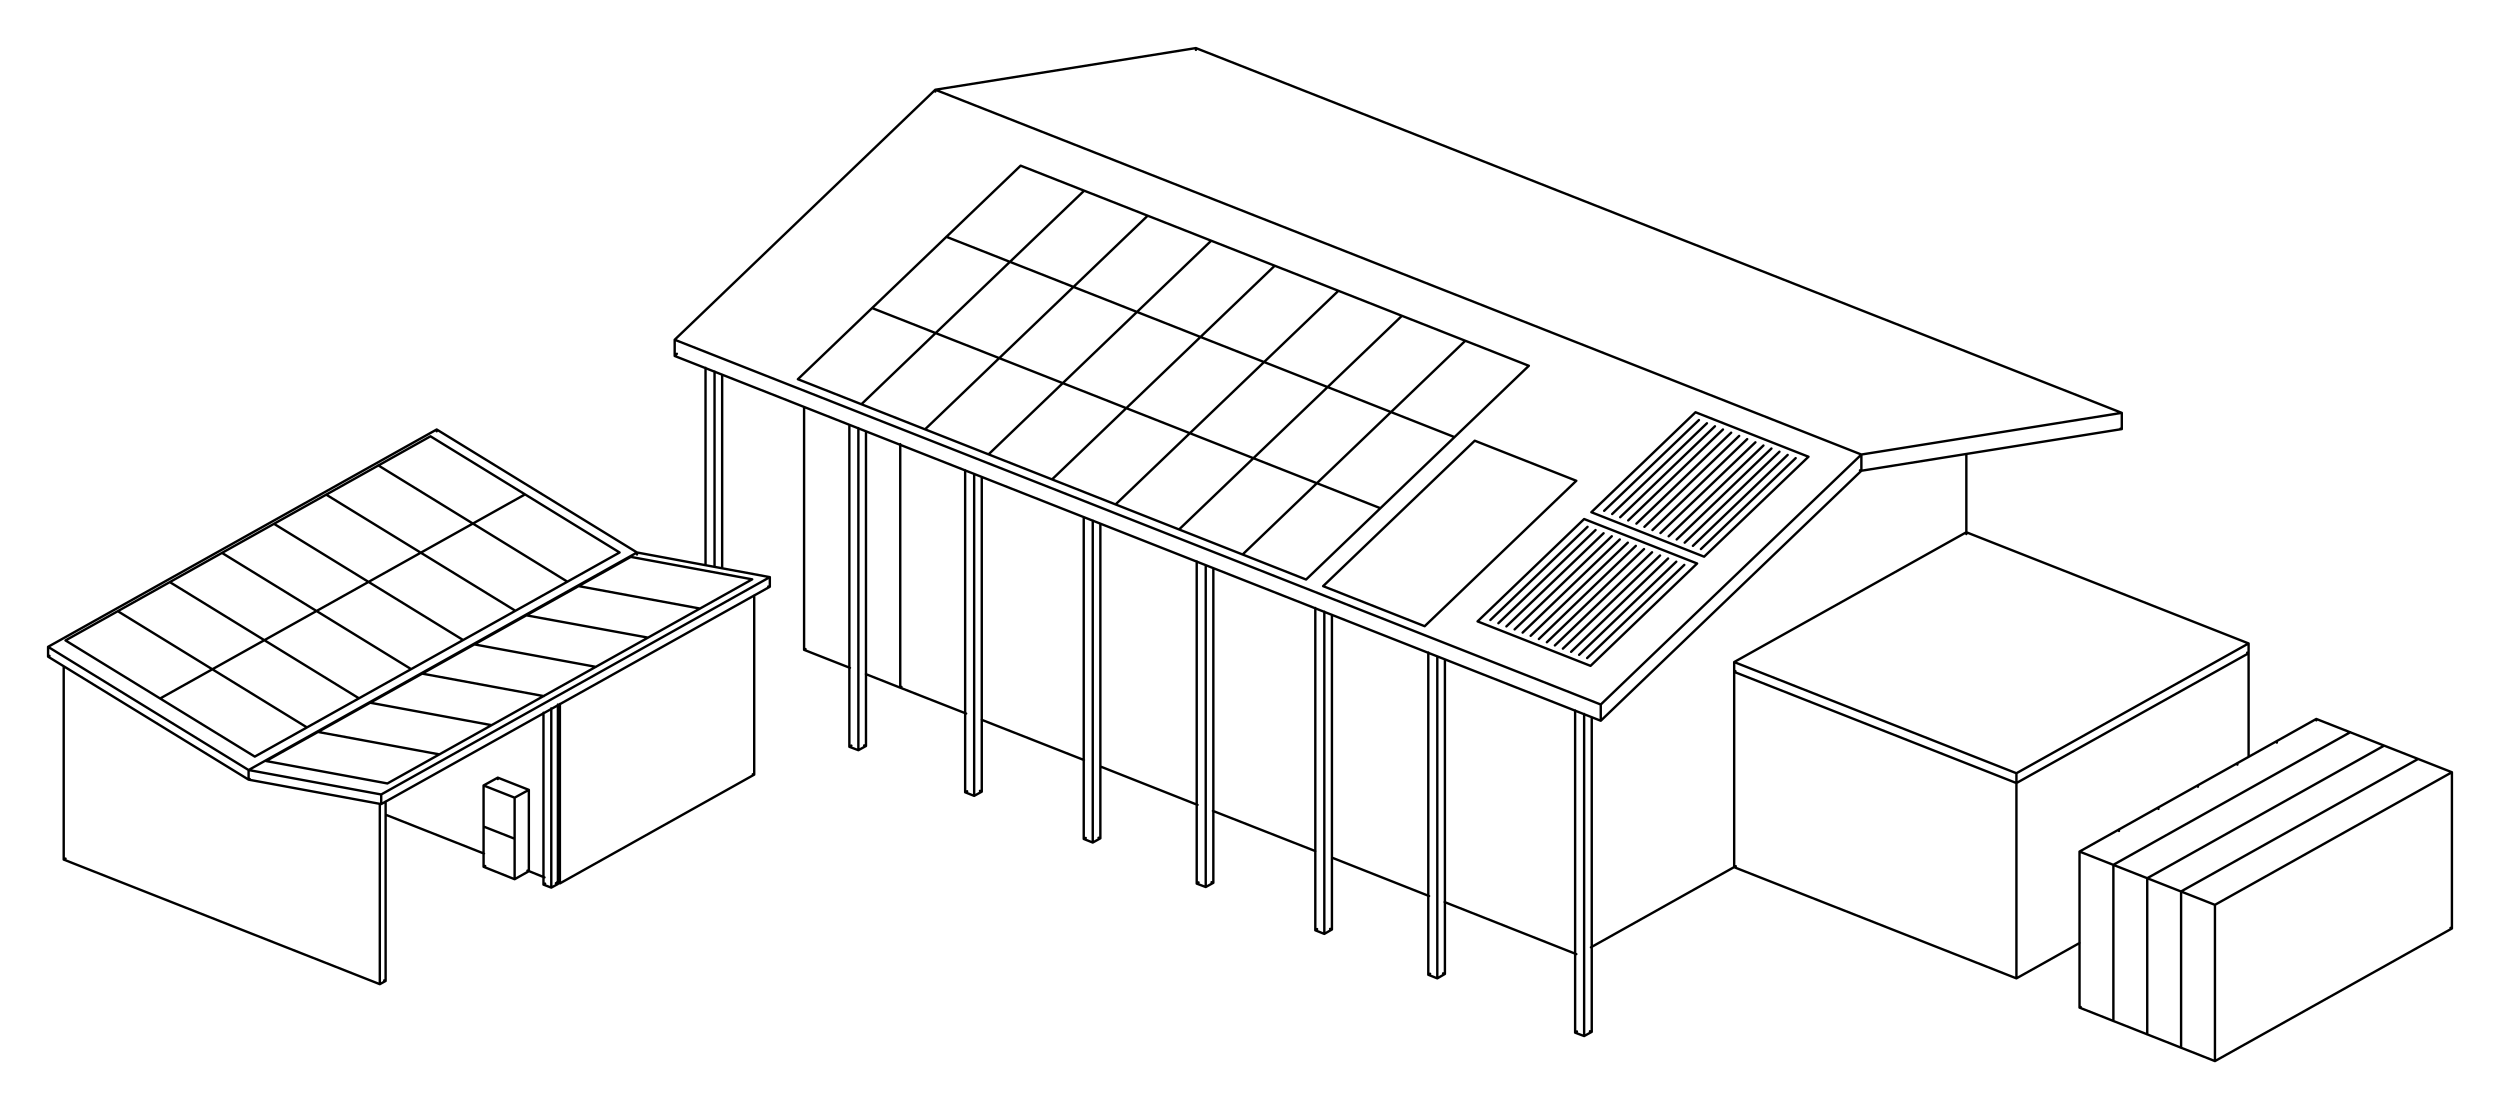
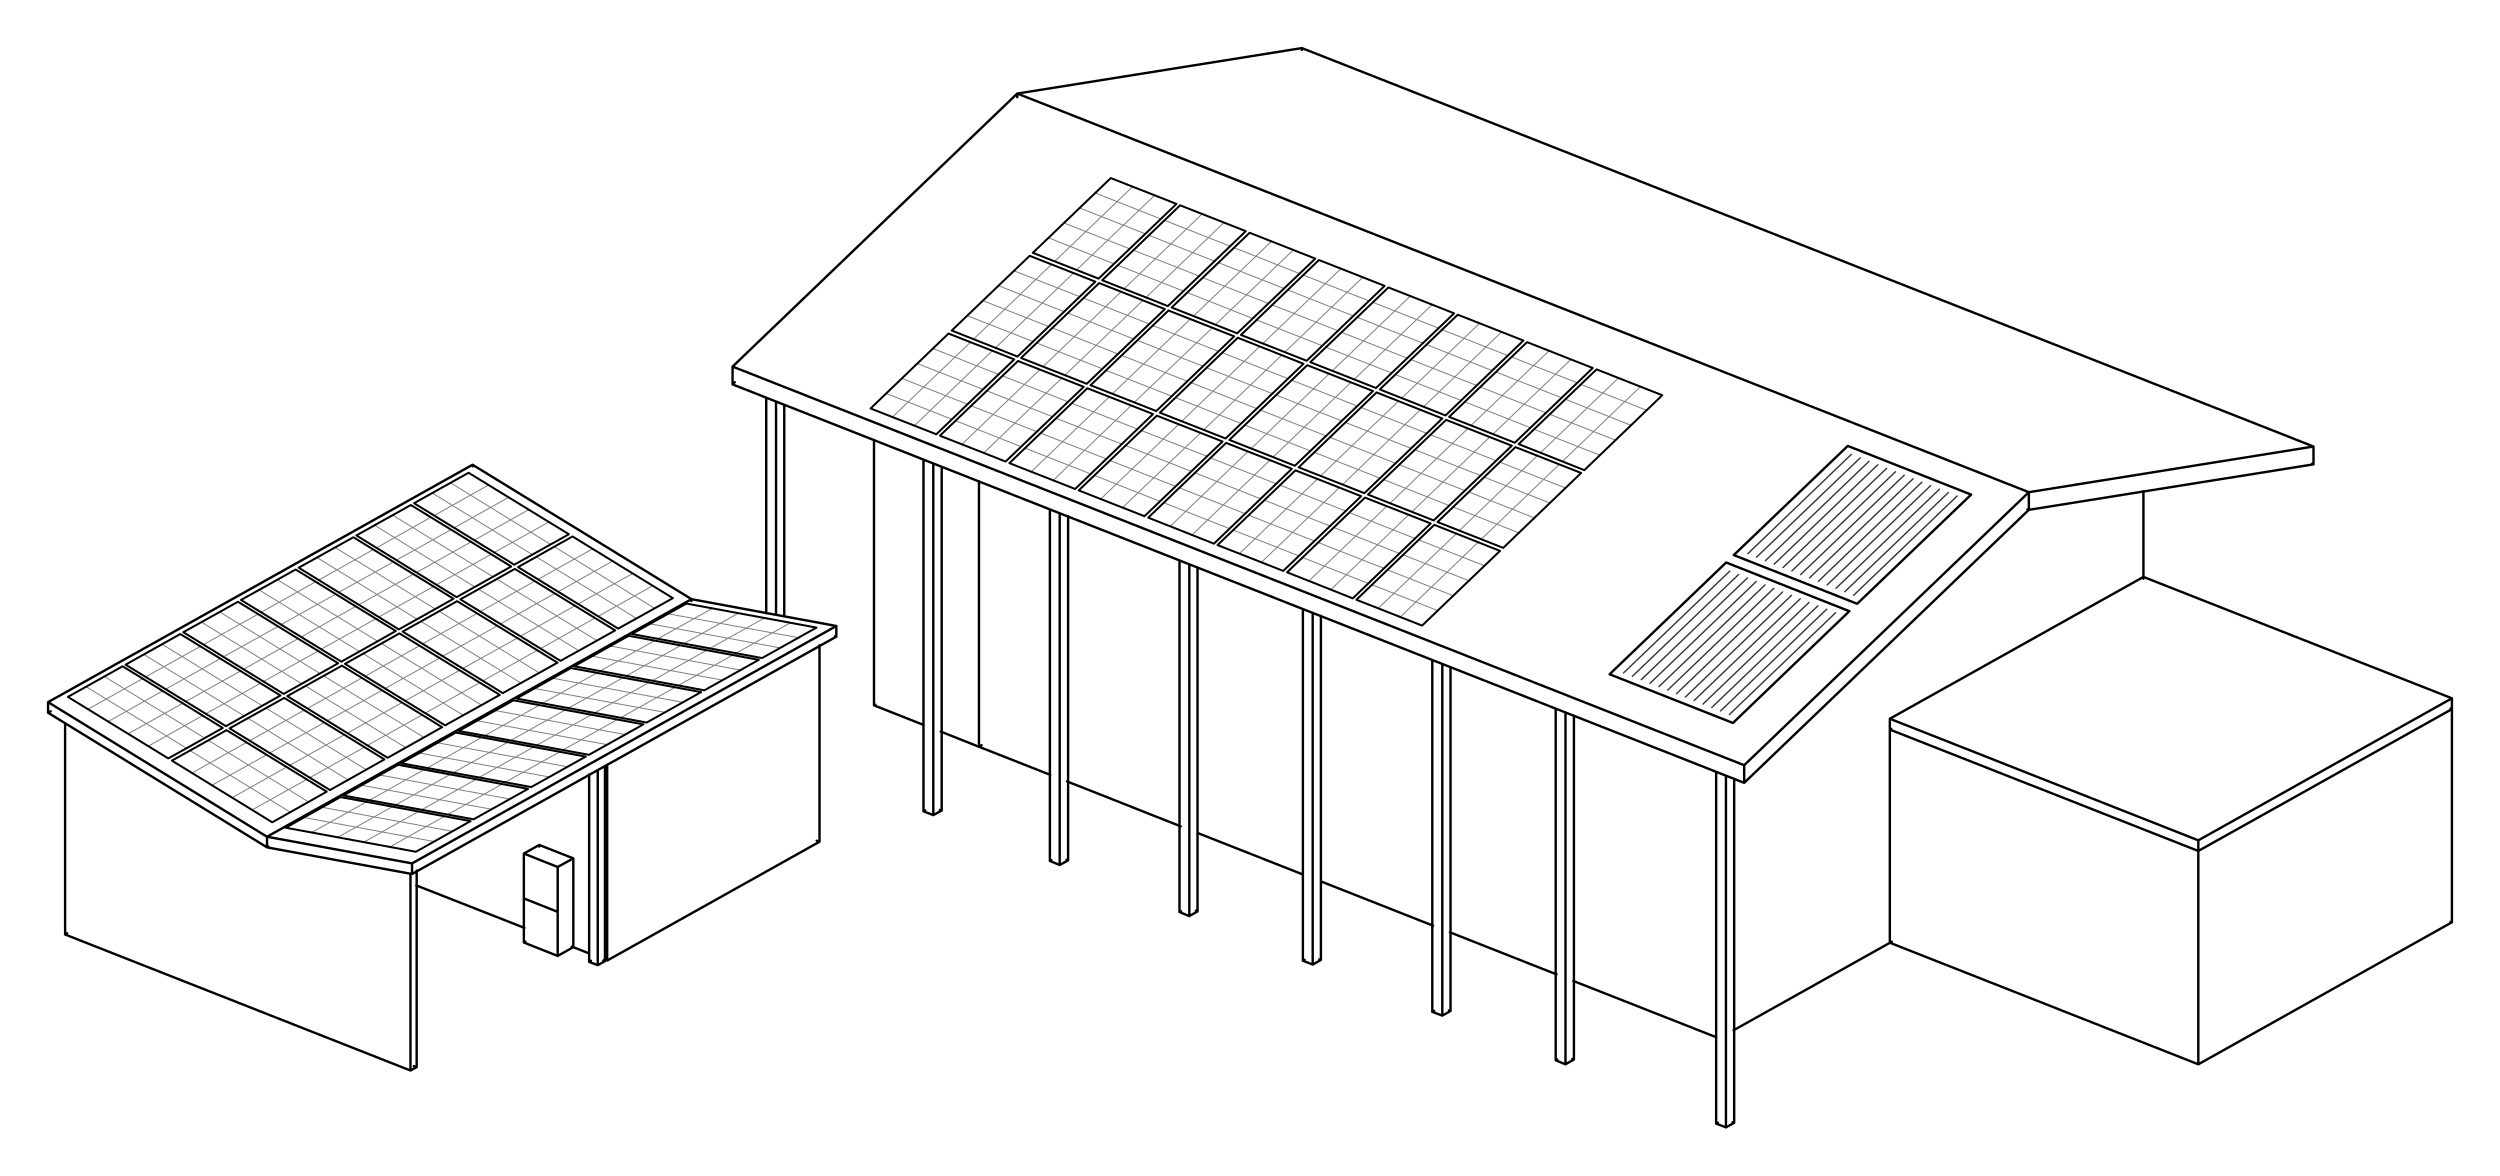
- <svg xmlns="http://www.w3.org/2000/svg" viewBox="0 0 1248 554" fill="none" stroke="currentColor" stroke-width="1.2" stroke-linecap="round" stroke-linejoin="round">
-   <path d="M449.4 343.3L482.3 356.2M490.0 359.3L541.1 379.4M549.5 382.7L597.8 401.8M605.5 404.8L656.7 424.9M665.1 428.2L713.4 447.3M721.1 450.3L786.9 476.3M449.4 343.3L450.0 342.9M794.2 472.9L866.5 432.4M981.6 266.3L981.6 227.1M449.4 221.7L449.4 343.3M401.4 324.4L424.3 333.4M432.2 336.5L449.4 343.3M401.4 324.4L402.1 324.0M449.4 343.3L450.0 342.9M401.4 203.5L401.4 324.4M449.4 221.7L449.4 343.3M336.8 177.7L799.1 359.8M336.8 177.7L337.9 176.6M799.1 359.8L929.2 235.0M928.5 234.8L929.2 235.0M466.9 45.7L466.9 44.8M929.2 235.0L929.2 226.9M466.9 44.8L929.2 226.9M466.9 44.8L336.8 169.6M929.2 226.9L799.1 351.7M336.8 169.6L799.1 351.7M336.8 169.6L336.8 177.7M799.1 351.7L799.1 359.8M928.5 234.8L929.2 235.0M929.2 235.0L1059.2 214.2M1058.5 214.0L1059.2 214.2M597.0 24.9L597.0 24.0M1059.2 214.2L1059.2 206.1M597.0 24.0L1059.2 206.1M597.0 24.0L466.9 44.8M1059.2 206.1L929.2 226.9M466.9 44.8L929.2 226.9M466.9 44.8L466.9 45.7M929.2 226.9L929.2 235.0M865.7 432.9L1006.6 488.4M865.7 335.4L1006.6 390.9M1121.8 325.8L1122.5 326.1M865.7 432.9L866.3 432.5M1006.6 488.4L1038.2 470.7M865.7 335.4L866.3 335.0M1006.6 390.9L1122.5 326.1M865.7 432.9L865.7 335.4M1006.6 488.4L1006.6 390.9M1122.5 377.8L1122.5 326.1M865.7 335.4L1006.6 390.9M1121.8 325.8L1122.5 326.1M865.7 330.5L1006.6 386.0M981.6 265.7L1122.5 321.2M865.7 335.4L866.3 335.0M1006.6 390.9L1122.5 326.1M865.7 330.5L981.6 265.7M1006.6 386.0L1122.5 321.2M865.7 335.4L865.7 330.5M1006.6 390.9L1006.6 386.0M981.6 266.6L981.6 265.7M1122.5 326.1L1122.5 321.2M1038.1 503.0L1105.7 529.7M1223.3 463.2L1224.0 463.5M1038.1 425.1L1105.7 451.7M1156.3 358.9L1224.0 385.5M1038.1 503.0L1038.7 502.7M1105.7 529.7L1224.0 463.5M1038.1 425.1L1156.3 358.9M1105.7 451.7L1224.0 385.5M1038.1 503.0L1038.1 425.1M1105.7 529.7L1105.7 451.7M1156.3 359.6L1156.3 358.9M1224.0 463.5L1224.0 385.5M1055.0 509.7L1055.0 431.7M1055.0 431.7L1173.3 365.5M1071.9 516.4L1071.9 438.4M1071.9 438.4L1190.2 372.2M1088.8 523.0L1088.8 445.0M1088.8 445.0L1207.1 378.9M1057.8 414.8L1057.8 414.0M1077.5 403.8L1077.5 403.0M1097.2 392.7L1097.2 392.0M1116.9 381.7L1116.9 380.9M1136.6 370.7L1136.6 369.9M352.2 281.8L352.2 183.6M356.7 282.8L356.7 185.4M360.5 283.7L360.5 187.0M424.0 372.8L428.5 374.5M431.4 372.1L432.3 372.4M424.0 372.8L425.0 372.2M428.5 374.5L432.3 372.4M424.0 372.8L424.0 212.7M428.5 374.5L428.5 213.7M432.3 372.4L432.3 215.3M481.8 395.5L486.3 397.3M489.2 394.8L490.1 395.2M481.8 395.5L482.8 395.0M486.3 397.3L490.1 395.2M481.8 395.5L481.8 234.7M486.3 397.3L486.3 237.2M490.1 395.2L490.1 238.1M541.0 418.8L545.5 420.6M548.4 418.2L549.3 418.5M541.0 418.8L542.0 418.3M545.5 420.6L549.3 418.5M541.0 418.8L541.0 258.7M545.5 420.6L545.5 259.8M549.3 418.5L549.3 261.4M597.4 441.1L601.9 442.8M604.8 440.4L605.7 440.7M597.4 441.1L598.3 440.5M601.9 442.8L605.7 440.7M597.4 441.1L597.4 280.2M601.9 442.8L601.9 282.7M605.7 440.7L605.7 283.6M656.6 464.4L661.1 466.2M664.0 463.7L664.9 464.0M656.6 464.4L657.5 463.8M661.1 466.2L664.9 464.0M656.6 464.4L656.6 303.5M661.1 466.2L661.1 305.3M664.9 464.0L664.9 306.9M713.0 486.6L717.5 488.4M720.4 485.9L721.3 486.2M713.0 486.6L713.9 486.1M717.5 488.4L721.3 486.2M713.0 486.6L713.0 325.7M717.5 488.4L717.5 328.2M721.3 486.2L721.3 329.2M786.3 515.5L790.8 517.2M793.7 514.8L794.6 515.1M786.3 515.5L787.2 514.9M790.8 517.2L794.6 515.1M786.3 515.5L786.3 354.6M790.8 517.2L790.8 356.4M794.6 515.1L794.6 358.0M398.3 189.3L652.0 289.3M652.0 289.3L763.2 182.6M763.2 182.6L509.5 82.7M509.5 82.7L398.3 189.3M430.0 201.8L541.2 95.2M461.8 214.3L572.9 107.7M493.5 226.8L604.6 120.2M525.2 239.3L636.3 132.7M556.9 251.8L668.1 145.2M588.6 264.3L699.8 157.7M620.3 276.8L731.5 170.1M435.4 153.8L689.1 253.7M472.4 118.2L726.1 218.2M660.5 292.6L711.2 312.6M711.2 312.6L786.9 240.0M786.9 240.0L736.2 220.0M736.2 220.0L660.5 292.6M794.4 255.7L850.7 277.9M850.7 277.9L902.8 228.0M902.8 228.0L846.4 205.8M846.4 205.8L794.4 255.7M800.8 255.0L848.1 209.7M804.8 256.6L852.1 211.3M808.8 258.2L856.1 212.8M812.8 259.8L860.1 214.4M816.9 261.4L864.2 216.0M820.9 263.0L868.2 217.6M824.9 264.6L872.2 219.2M828.9 266.1L876.3 220.8M833.0 267.7L880.3 222.4M837.0 269.3L884.3 223.9M841.0 270.9L888.3 225.5M845.1 272.5L892.4 227.1M849.1 274.1L896.4 228.7M737.6 310.2L794.0 332.4M794.0 332.4L847.2 281.3M847.2 281.3L790.8 259.1M790.8 259.1L737.6 310.2M744.0 309.5L792.5 263.0M748.0 311.1L796.5 264.6M752.0 312.7L800.5 266.2M756.1 314.2L804.6 267.7M760.1 315.8L808.6 269.3M764.1 317.4L812.6 270.9M768.2 319.0L816.6 272.5M772.2 320.6L820.7 274.1M776.2 322.2L824.7 275.7M780.2 323.8L828.7 277.3M784.3 325.4L832.7 278.8M788.3 326.9L836.8 280.4M792.3 328.5L840.8 282.0M192.5 406.7L241.6 426.1M263.4 434.6L271.8 438.0M278.1 440.4L279.5 441.0M279.5 441.0L279.5 351.4M375.8 386.5L376.5 386.7M376.5 386.7L376.5 297.2M279.5 441.0L376.5 386.7M31.8 429.1L189.6 491.3M189.6 491.3L189.6 401.7M31.8 332.9L31.8 429.1M191.8 489.4L192.5 489.7M192.5 489.7L192.5 400.1M31.8 429.1L32.7 428.6M189.6 491.3L192.5 489.7M278.5 441.3L278.5 351.7M278.5 441.3L277.5 440.9M272.1 441.1L271.3 441.6M271.3 441.6L271.3 355.8M271.3 441.6L275.2 443.1M275.2 443.1L275.2 353.6M275.2 443.1L278.5 441.3M24.0 327.8L24.7 327.4M24.0 327.8L124.1 389.2M124.1 389.2L124.7 388.9M124.1 389.2L124.1 384.4M318.0 276.8L318.0 275.8M124.1 384.4L318.0 275.8M124.1 384.4L24.0 322.9M318.0 275.8L218.0 214.4M24.0 322.9L218.0 214.4M24.0 322.9L24.0 327.8M218.0 214.4L218.0 215.3M124.1 389.2L124.7 388.9M124.1 389.2L190.3 401.4M383.5 292.8L384.3 292.9M190.3 401.4L384.3 292.9M190.3 401.4L190.3 396.6M384.3 292.9L384.3 288.1M190.3 396.6L384.3 288.1M190.3 396.6L124.1 384.4M384.3 288.1L318.0 275.8M124.1 384.4L318.0 275.8M124.1 384.4L124.1 389.2M318.0 275.8L318.0 276.8M32.7 319.7L214.9 217.8M79.9 348.7L262.1 246.8M127.2 377.7L309.3 275.8M32.7 319.7L127.2 377.7M58.8 305.1L153.2 363.1M84.8 290.6L179.2 348.6M110.8 276.0L205.2 334.0M136.8 261.5L231.2 319.5M162.8 246.9L257.3 304.9M188.8 232.3L283.3 290.4M214.9 217.8L309.3 275.8M132.8 379.9L314.9 278.0M193.4 391.1L375.5 289.2M132.8 379.9L193.4 391.1M158.8 365.4L219.4 376.6M184.8 350.8L245.4 362.0M210.9 336.3L271.5 347.5M236.9 321.7L297.5 332.9M262.9 307.2L323.5 318.3M288.9 292.6L349.5 303.8M314.9 278.0L375.5 289.2M241.4 432.7L256.9 438.9M263.3 434.6L264.0 434.9M241.4 392.1L256.9 398.2M248.5 388.2L264.0 394.3M241.4 432.7L242.2 432.3M256.9 438.9L264.0 434.9M241.4 392.1L248.5 388.2M256.9 398.2L264.0 394.3M241.4 432.7L241.4 392.1M256.9 438.9L256.9 398.2M248.5 388.9L248.5 388.2M264.0 434.9L264.0 394.3M241.4 412.6L256.9 418.7" />
+ <svg xmlns="http://www.w3.org/2000/svg" viewBox="0 0 1248 587" fill="none" stroke="currentColor" stroke-width="1.2" stroke-linecap="round" stroke-linejoin="round">
+   <path class="m-edge" stroke-width="1.2" d="M488.7 372.8L524.3 386.8M532.7 390.1L589.4 412.5M597.8 415.8L650.3 436.5M659.4 440.0L715.4 462.1M723.8 465.4L777.0 486.4M785.4 489.7L856.8 517.8M488.7 372.8L490.0 372.0M865.4 514.3L944.4 470.1M1070.0 288.9L1070.0 245.2M488.7 240.2L488.7 372.8M436.3 352.1L461.1 361.9M469.6 365.2L488.7 372.8M436.3 352.1L437.0 351.8M488.7 372.8L490.0 372.0M436.3 219.6L436.3 352.1M488.7 240.2L488.7 372.8M365.7 191.9L870.7 390.8M365.7 191.9L366.8 190.8M870.7 390.8L1012.8 254.5M1012.1 254.3L1012.8 254.5M507.8 48.5L507.8 46.7M1012.8 254.5L1012.8 245.7M507.8 46.7L1012.8 245.7M507.8 46.7L365.7 183.0M1012.8 245.7L870.7 382.0M365.7 183.0L870.7 382.0M365.7 183.0L365.7 191.9M870.7 382.0L870.7 390.8M1012.1 254.3L1012.8 254.5M1012.8 254.5L1154.9 231.8M1154.2 231.5L1154.9 231.8M649.9 24.9L649.9 24.0M1154.9 231.8L1154.9 222.9M649.9 24.0L1154.9 222.9M649.9 24.0L507.8 46.7M1154.9 222.9L1012.8 245.7M507.8 46.7L1012.8 245.7M507.8 46.7L507.8 48.5M1012.8 245.7L1012.8 254.5M943.4 470.6L1097.4 531.3M1223.3 460.2L1224.0 460.4M943.4 364.2L1097.4 424.8M1223.3 353.7L1224.0 354.0M943.4 470.6L944.1 470.3M1097.4 531.3L1224.0 460.4M943.4 364.2L944.1 363.8M1097.4 424.8L1224.0 354.0M943.4 470.6L943.4 364.2M1097.4 531.3L1097.4 424.8M1224.0 460.4L1224.0 354.0M943.4 364.2L1097.4 424.8M1223.3 353.7L1224.0 354.0M943.4 358.8L1097.4 419.5M1070.0 288.0L1224.0 348.6M943.4 364.2L944.1 363.8M1097.4 424.8L1224.0 354.0M943.4 358.8L1070.0 288.0M1097.4 419.5L1224.0 348.6M943.4 364.2L943.4 358.8M1097.4 424.8L1097.4 419.5M1070.0 288.9L1070.0 288.0M1224.0 354.0L1224.0 348.6M382.5 306.2L382.5 198.5M387.4 306.7L387.4 200.4M391.5 307.4L391.5 202.6M461.0 405.0L465.9 406.9M469.2 404.3L470.1 404.6M461.0 405.0L461.8 404.5M465.9 406.9L470.1 404.6M461.0 405.0L461.0 229.4M465.9 406.9L465.9 231.4M470.1 404.6L470.1 233.6M524.1 429.8L529.0 431.8M532.4 429.2L533.2 429.5M524.1 429.8L524.9 429.4M529.0 431.8L533.2 429.5M524.1 429.8L524.1 254.3M529.0 431.8L529.0 256.2M533.2 429.5L533.2 257.7M588.8 455.3L593.7 457.3M597.0 454.6L597.8 455.0M588.8 455.3L589.6 454.9M593.7 457.3L597.8 455.0M588.8 455.3L588.8 279.8M593.7 457.3L593.7 281.7M597.8 455.0L597.8 283.2M650.4 479.6L655.3 481.5M658.6 478.9L659.4 479.2M650.4 479.6L651.2 479.1M655.3 481.5L659.4 479.2M650.4 479.6L650.4 304.0M655.3 481.5L655.3 306.0M659.4 479.2L659.4 307.4M715.0 505.1L720.0 507.0M723.3 504.4L724.1 504.7M715.0 505.1L715.9 504.6M720.0 507.0L724.1 504.7M715.0 505.1L715.0 329.5M720.0 507.0L720.0 331.4M724.1 504.7L724.1 333.7M776.6 529.3L781.5 531.3M784.9 528.6L785.7 528.9M776.6 529.3L777.4 528.9M781.5 531.3L785.7 528.9M776.6 529.3L776.6 353.8M781.5 531.3L781.5 355.7M785.7 528.9L785.7 357.2M856.7 560.9L861.6 562.8M864.9 560.2L865.7 560.5M856.7 560.9L857.5 560.4M861.6 562.8L865.7 560.5M856.7 560.9L856.7 385.3M861.6 562.8L861.6 387.2M865.7 560.5L865.7 388.7M865.5 277.1L927.1 301.4M927.1 301.4L984.0 246.9M984.0 246.9L922.4 222.6M922.4 222.6L865.5 277.1M803.5 336.6L865.1 360.9M865.1 360.9L923.2 305.1M923.2 305.1L861.7 280.8M861.7 280.8L803.5 336.6M207.8 442.0L261.8 463.2M285.6 472.6L294.0 475.9M301.7 479.0L303.1 479.5M303.1 479.5L303.1 382.2M407.7 419.7L409.1 420.2M409.1 420.2L409.1 322.1M303.1 479.5L409.1 420.2M32.5 466.5L204.9 534.4M204.9 534.4L204.9 436.3M32.5 361.0L32.5 466.5M206.6 532.2L208.0 532.7M208.0 532.7L208.0 434.6M32.5 466.5L33.5 465.9M204.9 534.4L208.0 532.7M302.0 479.8L302.0 382.5M302.0 479.8L301.2 479.5M295.0 479.6L294.1 480.2M294.1 480.2L294.1 386.6M294.1 480.2L298.4 481.8M298.4 481.8L298.4 384.5M298.4 481.8L302.0 479.8M24.0 355.8L25.3 355.1M24.0 355.8L133.3 423.0M133.3 423.0L134.0 422.6M133.3 423.0L133.3 417.7M345.2 300.0L345.2 299.1M133.3 417.7L345.2 299.1M133.3 417.7L24.0 350.5M345.2 299.1L235.9 232.0M24.0 350.5L235.9 232.0M24.0 350.5L24.0 355.8M235.9 232.0L235.9 232.8M133.3 423.0L134.0 422.6M133.3 423.0L205.7 436.3M416.8 317.6L417.5 317.8M205.7 436.3L417.5 317.8M205.7 436.3L205.7 431.0M417.5 317.8L417.5 312.5M205.7 431.0L417.5 312.5M205.7 431.0L133.3 417.7M417.5 312.5L345.2 299.1M133.3 417.7L345.2 299.1M133.3 417.7L133.3 423.0M345.2 299.1L345.2 300.0M261.5 470.5L278.4 477.2M285.4 472.6L286.2 472.8M261.5 426.1L278.4 432.8M269.2 421.8L286.2 428.5M261.5 470.5L262.3 470.1M278.4 477.2L286.2 472.8M261.5 426.1L269.2 421.8M278.4 432.8L286.2 428.5M261.5 470.5L261.5 426.1M278.4 477.2L278.4 432.8M269.2 422.6L269.2 421.8M286.2 472.8L286.2 428.5M261.5 448.5L278.4 455.2" />
+   <path class="m-pv" stroke-width="1" d="M434.6 203.9L467.4 216.8M467.4 216.8L506.3 179.4M506.3 179.4L473.5 166.5M473.5 166.5L434.6 203.9M475.1 165.0L507.9 178.0M507.9 178.0L546.8 140.6M546.8 140.6L514.0 127.7M514.0 127.7L475.1 165.0M515.6 126.2L548.4 139.1M548.4 139.1L587.3 101.8M587.3 101.8L554.5 88.9M554.5 88.9L515.6 126.2M469.2 217.5L502.0 230.4M502.0 230.4L541.0 193.1M541.0 193.1L508.2 180.2M508.2 180.2L469.2 217.5M509.7 178.7L542.5 191.6M542.5 191.6L581.5 154.3M581.5 154.3L548.7 141.3M548.7 141.3L509.7 178.7M550.2 139.9L583.0 152.8M583.0 152.8L621.9 115.4M621.9 115.4L589.1 102.5M589.1 102.5L550.2 139.9M503.9 231.2L536.7 244.1M536.7 244.1L575.6 206.7M575.6 206.7L542.8 193.8M542.8 193.8L503.9 231.2M544.4 192.3L577.2 205.2M577.2 205.2L616.1 167.9M616.1 167.9L583.3 155.0M583.3 155.0L544.4 192.3M584.9 153.5L617.6 166.4M617.6 166.4L656.6 129.1M656.6 129.1L623.8 116.2M623.8 116.2L584.9 153.5M538.5 244.8L571.3 257.7M571.3 257.7L610.3 220.4M610.3 220.4L577.5 207.5M577.5 207.5L538.5 244.8M579.0 206.0L611.8 218.9M611.8 218.9L650.7 181.6M650.7 181.6L617.9 168.6M617.9 168.6L579.0 206.0M619.5 167.2L652.3 180.1M652.3 180.1L691.2 142.7M691.2 142.7L658.4 129.8M658.4 129.8L619.5 167.2M573.2 258.4L606.0 271.4M606.0 271.4L644.9 234.0M644.9 234.0L612.1 221.1M612.1 221.1L573.2 258.4M613.7 219.6L646.4 232.5M646.4 232.5L685.4 195.2M685.4 195.2L652.6 182.3M652.6 182.3L613.7 219.6M654.1 180.8L686.9 193.7M686.9 193.7L725.9 156.4M725.9 156.4L693.1 143.5M693.1 143.5L654.1 180.8M607.8 272.1L640.6 285.0M640.6 285.0L679.5 247.7M679.5 247.7L646.7 234.8M646.7 234.8L607.8 272.1M648.3 233.3L681.1 246.2M681.1 246.2L720.0 208.9M720.0 208.9L687.2 195.9M687.2 195.9L648.3 233.3M688.8 194.4L721.6 207.4M721.6 207.4L760.5 170.0M760.5 170.0L727.7 157.1M727.7 157.1L688.8 194.4M642.5 285.7L675.3 298.7M675.3 298.7L714.2 261.3M714.2 261.3L681.4 248.4M681.4 248.4L642.5 285.7M682.9 246.9L715.7 259.8M715.7 259.8L754.7 222.5M754.7 222.5L721.9 209.6M721.9 209.6L682.9 246.9M723.4 208.1L756.2 221.0M756.2 221.0L795.1 183.7M795.1 183.7L762.3 170.8M762.3 170.8L723.4 208.1M677.1 299.4L709.9 312.3M709.9 312.3L748.8 275.0M748.8 275.0L716.0 262.0M716.0 262.0L677.1 299.4M717.6 260.6L750.4 273.5M750.4 273.5L789.3 236.1M789.3 236.1L756.5 223.2M756.5 223.2L717.6 260.6M758.1 221.7L790.9 234.7M790.9 234.7L829.8 197.3M829.8 197.3L797.0 184.4M797.0 184.4L758.1 221.7M33.9 347.9L84.0 378.6M84.0 378.6L111.2 363.4M111.2 363.4L61.2 332.6M61.2 332.6L33.9 347.9M62.7 331.8L112.8 362.5M112.8 362.5L140.0 347.2M140.0 347.2L90.0 316.5M90.0 316.5L62.7 331.8M91.5 315.6L141.6 346.4M141.6 346.4L168.8 331.1M168.8 331.1L118.8 300.4M118.8 300.4L91.5 315.6M120.3 299.5L170.4 330.3M170.4 330.3L197.6 315.0M197.6 315.0L147.6 284.3M147.6 284.3L120.3 299.5M149.1 283.4L199.1 314.2M199.1 314.2L226.4 298.9M226.4 298.9L176.4 268.2M176.4 268.2L149.1 283.4M177.9 267.3L227.9 298.1M227.9 298.1L255.2 282.8M255.2 282.8L205.1 252.1M205.1 252.1L177.9 267.3M206.7 251.2L256.7 281.9M256.7 281.9L284.0 266.7M284.0 266.7L233.9 236.0M233.9 236.0L206.7 251.2M85.8 379.7L135.9 410.5M135.9 410.5L163.1 395.2M163.1 395.2L113.1 364.5M113.1 364.5L85.8 379.7M114.6 363.6L164.7 394.4M164.7 394.4L191.9 379.1M191.9 379.1L141.9 348.4M141.9 348.4L114.6 363.6M143.4 347.5L193.5 378.3M193.5 378.3L220.7 363.0M220.7 363.0L170.7 332.3M170.7 332.3L143.4 347.5M172.2 331.4L222.2 362.1M222.2 362.1L249.5 346.9M249.5 346.9L199.4 316.2M199.4 316.2L172.2 331.4M201.0 315.3L251.0 346.0M251.0 346.0L278.3 330.8M278.3 330.8L228.2 300.1M228.2 300.1L201.0 315.3M229.8 299.2L279.8 329.9M279.8 329.9L307.1 314.7M307.1 314.7L257.0 284.0M257.0 284.0L229.8 299.2M258.6 283.1L308.6 313.8M308.6 313.8L335.9 298.6M335.9 298.6L285.8 267.8M285.8 267.8L258.6 283.1M142.6 413.2L207.6 425.2M207.6 425.2L234.9 409.9M234.9 409.9L169.9 397.9M169.9 397.9L142.6 413.2M171.4 397.1L236.4 409.0M236.4 409.0L263.6 393.8M263.6 393.8L198.7 381.8M198.7 381.8L171.4 397.1M200.2 381.0L265.2 392.9M265.2 392.9L292.4 377.7M292.4 377.7L227.5 365.7M227.5 365.7L200.2 381.0M229.0 364.9L294.0 376.8M294.0 376.8L321.2 361.6M321.2 361.6L256.3 349.6M256.3 349.6L229.0 364.9M257.8 348.7L322.8 360.7M322.8 360.7L350.0 345.5M350.0 345.5L285.0 333.5M285.0 333.5L257.8 348.7M286.6 332.6L351.6 344.6M351.6 344.6L378.8 329.4M378.8 329.4L313.8 317.4M313.8 317.4L286.6 332.6M315.4 316.5L380.4 328.5M380.4 328.5L407.6 313.3M407.6 313.3L342.6 301.3M342.6 301.3L315.4 316.5" />
+   <path class="m-cell" stroke-width="0.5" stroke-opacity="0.5" d="M445.5 208.2L484.5 170.8M456.5 212.5L495.4 175.1M442.4 196.4L475.2 209.3M450.2 188.9L483.0 201.8M458.0 181.5L490.8 194.4M465.8 174.0L498.5 186.9M486.0 169.3L524.9 132.0M497.0 173.6L535.9 136.3M482.9 157.6L515.7 170.5M490.7 150.1L523.5 163.0M498.4 142.6L531.2 155.6M506.2 135.2L539.0 148.1M526.5 130.5L565.4 93.2M537.4 134.8L576.4 97.5M523.4 118.7L556.1 131.7M531.1 111.3L563.9 124.2M538.9 103.8L571.7 116.7M546.7 96.3L579.5 109.3M480.2 221.8L519.1 184.5M491.1 226.1L530.0 188.8M477.0 210.0L509.8 223.0M484.8 202.6L517.6 215.5M492.6 195.1L525.4 208.0M500.4 187.6L533.2 200.6M520.7 183.0L559.6 145.7M531.6 187.3L570.5 150.0M517.5 171.2L550.3 184.1M525.3 163.7L558.1 176.7M533.1 156.3L565.9 169.2M540.9 148.8L573.7 161.7M561.1 144.2L600.1 106.8M572.1 148.5L611.0 111.1M558.0 132.4L590.8 145.3M565.8 124.9L598.6 137.8M573.6 117.5L606.4 130.4M581.4 110.0L614.1 122.9M514.8 235.5L553.8 198.1M525.8 239.8L564.7 202.4M511.7 223.7L544.5 236.6M519.5 216.2L552.3 229.1M527.2 208.8L560.0 221.7M535.0 201.3L567.8 214.2M555.3 196.6L594.2 159.3M566.2 200.9L605.2 163.6M552.2 184.9L585.0 197.8M559.9 177.4L592.7 190.3M567.7 169.9L600.5 182.8M575.5 162.5L608.3 175.4M595.8 157.8L634.7 120.5M606.7 162.1L645.6 124.8M592.6 146.0L625.4 159.0M600.4 138.6L633.2 151.5M608.2 131.1L641.0 144.0M616.0 123.6L648.8 136.6M549.5 249.1L588.4 211.8M560.4 253.4L599.3 216.1M546.3 237.3L579.1 250.3M554.1 229.9L586.9 242.8M561.9 222.4L594.7 235.3M569.7 214.9L602.5 227.8M589.9 210.3L628.9 172.9M600.9 214.6L639.8 177.3M586.8 198.5L619.6 211.4M594.6 191.0L627.4 204.0M602.4 183.6L635.2 196.5M610.2 176.1L642.9 189.0M630.4 171.5L669.4 134.1M641.4 175.8L680.3 138.4M627.3 159.7L660.1 172.6M635.1 152.2L667.9 165.1M642.8 144.7L675.6 157.7M650.6 137.3L683.4 150.2M584.1 262.8L623.0 225.4M595.0 267.1L634.0 229.7M581.0 251.0L613.8 263.9M588.7 243.5L621.5 256.4M596.5 236.0L629.3 249.0M604.3 228.6L637.1 241.5M624.6 223.9L663.5 186.6M635.5 228.2L674.4 190.9M621.4 212.2L654.2 225.1M629.2 204.7L662.0 217.6M637.0 197.2L669.8 210.1M644.8 189.8L677.6 202.7M665.1 185.1L704.0 147.8M676.0 189.4L714.9 152.1M661.9 173.3L694.7 186.2M669.7 165.9L702.5 178.8M677.5 158.4L710.3 171.3M685.3 150.9L718.1 163.8M618.7 276.4L657.7 239.1M629.7 280.7L668.6 243.4M615.6 264.6L648.4 277.5M623.4 257.2L656.2 270.1M631.2 249.7L664.0 262.6M639.0 242.2L671.8 255.1M659.2 237.6L698.2 200.2M670.2 241.9L709.1 204.5M656.1 225.8L688.9 238.7M663.9 218.3L696.7 231.3M671.7 210.9L704.4 223.8M679.4 203.4L712.2 216.3M699.7 198.8L738.6 161.4M710.6 203.1L749.6 165.7M696.6 187.0L729.4 199.9M704.3 179.5L737.1 192.4M712.1 172.0L744.9 185.0M719.9 164.6L752.7 177.5M653.4 290.0L692.3 252.7M664.3 294.4L703.2 257.0M650.2 278.3L683.0 291.2M658.0 270.8L690.8 283.7M665.8 263.3L698.6 276.3M673.6 255.9L706.4 268.8M693.9 251.2L732.8 213.9M704.8 255.5L743.7 218.2M690.7 239.4L723.5 252.4M698.5 232.0L731.3 244.9M706.3 224.5L739.1 237.4M714.1 217.0L746.9 230.0M734.3 212.4L773.3 175.1M745.3 216.7L784.2 179.4M731.2 200.6L764.0 213.5M739.0 193.2L771.8 206.1M746.8 185.7L779.6 198.6M754.6 178.2L787.4 191.1M688.0 303.7L727.0 266.4M699.0 308.0L737.9 270.7M684.9 291.9L717.7 304.8M692.7 284.5L725.5 297.4M700.5 277.0L733.3 289.9M708.2 269.5L741.0 282.4M728.5 264.9L767.4 227.5M739.4 269.2L778.4 231.8M725.4 253.1L758.2 266.0M733.2 245.6L765.9 258.5M740.9 238.2L773.7 251.1M748.7 230.7L781.5 243.6M769.0 226.0L807.9 188.7M779.9 230.4L818.9 193.0M765.8 214.3L798.6 227.2M773.6 206.8L806.4 219.7M781.4 199.3L814.2 212.3M789.2 191.9L822.0 204.8M44.0 354.0L71.2 338.8M54.0 360.2L81.2 344.9M64.0 366.3L91.2 351.1M74.0 372.5L101.2 357.2M43.0 342.8L93.1 373.5M52.1 337.7L102.1 368.4M72.7 337.9L100.0 322.7M82.8 344.0L110.0 328.8M92.8 350.2L120.0 335.0M102.8 356.3L130.0 341.1M71.8 326.7L121.9 357.4M80.9 321.6L130.9 352.3M101.5 321.8L128.8 306.6M111.5 327.9L138.8 312.7M121.6 334.1L148.8 318.8M131.6 340.2L158.8 325.0M100.6 310.6L150.6 341.3M109.7 305.5L159.7 336.2M130.3 305.7L157.6 290.4M140.3 311.8L167.6 296.6M150.3 318.0L177.6 302.7M160.3 324.1L187.6 308.9M129.4 294.5L179.4 325.2M138.5 289.4L188.5 320.1M159.1 289.6L186.4 274.3M169.1 295.7L196.4 280.5M179.1 301.9L206.4 286.6M189.1 308.0L216.4 292.8M158.2 278.3L208.2 309.1M167.3 273.3L217.3 304.0M187.9 273.5L215.1 258.2M197.9 279.6L225.2 264.4M207.9 285.8L235.2 270.5M217.9 291.9L245.2 276.7M187.0 262.2L237.0 293.0M196.1 257.2L246.1 287.9M216.7 257.4L243.9 242.1M226.7 263.5L253.9 248.3M236.7 269.7L264.0 254.4M246.7 275.8L274.0 260.6M215.8 246.1L265.8 276.9M224.9 241.0L274.9 271.8M95.8 385.9L123.1 370.6M105.8 392.0L133.1 376.8M115.9 398.2L143.1 382.9M125.9 404.3L153.1 389.1M94.9 374.7L144.9 405.4M104.0 369.6L154.0 400.3M124.6 369.8L151.9 354.5M134.6 375.9L161.9 360.7M144.6 382.1L171.9 366.8M154.7 388.2L181.9 373.0M123.7 358.5L173.7 389.3M132.8 353.5L182.8 384.2M153.4 353.7L180.7 338.4M163.4 359.8L190.7 344.6M173.4 366.0L200.7 350.7M183.4 372.1L210.7 356.9M152.5 342.4L202.5 373.2M161.6 337.4L211.6 368.1M182.2 337.6L209.5 322.3M192.2 343.7L219.5 328.5M202.2 349.9L229.5 334.6M212.2 356.0L239.5 340.8M181.3 326.3L231.3 357.1M190.4 321.2L240.4 352.0M211.0 321.4L238.2 306.2M221.0 327.6L248.3 312.4M231.0 333.7L258.3 318.5M241.0 339.9L268.3 324.6M210.1 310.2L260.1 341.0M219.2 305.1L269.2 335.9M239.8 305.3L267.0 290.1M249.8 311.5L277.0 296.2M259.8 317.6L287.0 302.4M269.8 323.8L297.1 308.5M238.9 294.1L288.9 324.8M247.9 289.0L298.0 319.8M268.6 289.2L295.8 274.0M278.6 295.4L305.8 280.1M288.6 301.5L315.8 286.3M298.6 307.7L325.8 292.4M267.7 278.0L317.7 308.7M276.7 272.9L326.8 303.7M155.6 415.6L182.9 400.3M168.6 418.0L195.9 402.7M181.6 420.4L208.9 405.1M194.6 422.8L221.9 407.5M151.7 408.1L216.7 420.1M160.8 403.0L225.8 415.0M184.4 399.5L211.7 384.2M197.4 401.9L224.7 386.6M210.4 404.3L237.7 389.0M223.4 406.7L250.7 391.4M180.5 392.0L245.5 404.0M189.6 386.9L254.6 398.9M213.2 383.4L240.5 368.1M226.2 385.8L253.5 370.5M239.2 388.1L266.4 372.9M252.2 390.5L279.4 375.3M209.3 375.9L274.3 387.9M218.4 370.8L283.4 382.8M242.0 367.2L269.3 352.0M255.0 369.6L282.2 354.4M268.0 372.0L295.2 356.8M281.0 374.4L308.2 359.2M238.1 359.8L303.1 371.7M247.2 354.7L312.1 366.7M270.8 351.1L298.0 335.9M283.8 353.5L311.0 338.3M296.8 355.9L324.0 340.7M309.8 358.3L337.0 343.1M266.9 343.7L331.9 355.6M276.0 338.6L340.9 350.6M299.6 335.0L326.8 319.8M312.6 337.4L339.8 322.2M325.6 339.8L352.8 324.6M338.6 342.2L365.8 327.0M295.7 327.6L360.7 339.5M304.8 322.5L369.7 334.5M328.4 318.9L355.6 303.7M341.4 321.3L368.6 306.1M354.4 323.7L381.6 308.5M367.4 326.1L394.6 310.9M324.5 311.4L389.4 323.4M333.5 306.4L398.5 318.3" />
+   <path class="m-tube" stroke-width="0.7" stroke-opacity="0.8" d="M872.5 276.4L924.2 226.8M876.9 278.1L928.6 228.6M881.3 279.9L933.0 230.3M885.7 281.6L937.4 232.0M890.1 283.3L941.8 233.8M894.5 285.0L946.2 235.5M898.9 286.8L950.6 237.2M903.3 288.5L955.0 239.0M907.7 290.2L959.4 240.7M912.1 292.0L963.8 242.4M916.5 293.7L968.2 244.2M920.9 295.4L972.6 245.9M925.3 297.2L977.0 247.6M810.5 335.9L863.5 285.1M814.9 337.6L867.9 286.8M819.3 339.3L872.3 288.5M823.7 341.1L876.7 290.3M828.1 342.8L881.1 292.0M832.5 344.5L885.5 293.7M836.9 346.3L889.9 295.5M841.3 348.0L894.3 297.2M845.7 349.7L898.7 298.9M850.1 351.5L903.1 300.7M854.5 353.2L907.5 302.4M858.9 354.9L911.9 304.1M863.3 356.7L916.3 305.9" />
</svg>
